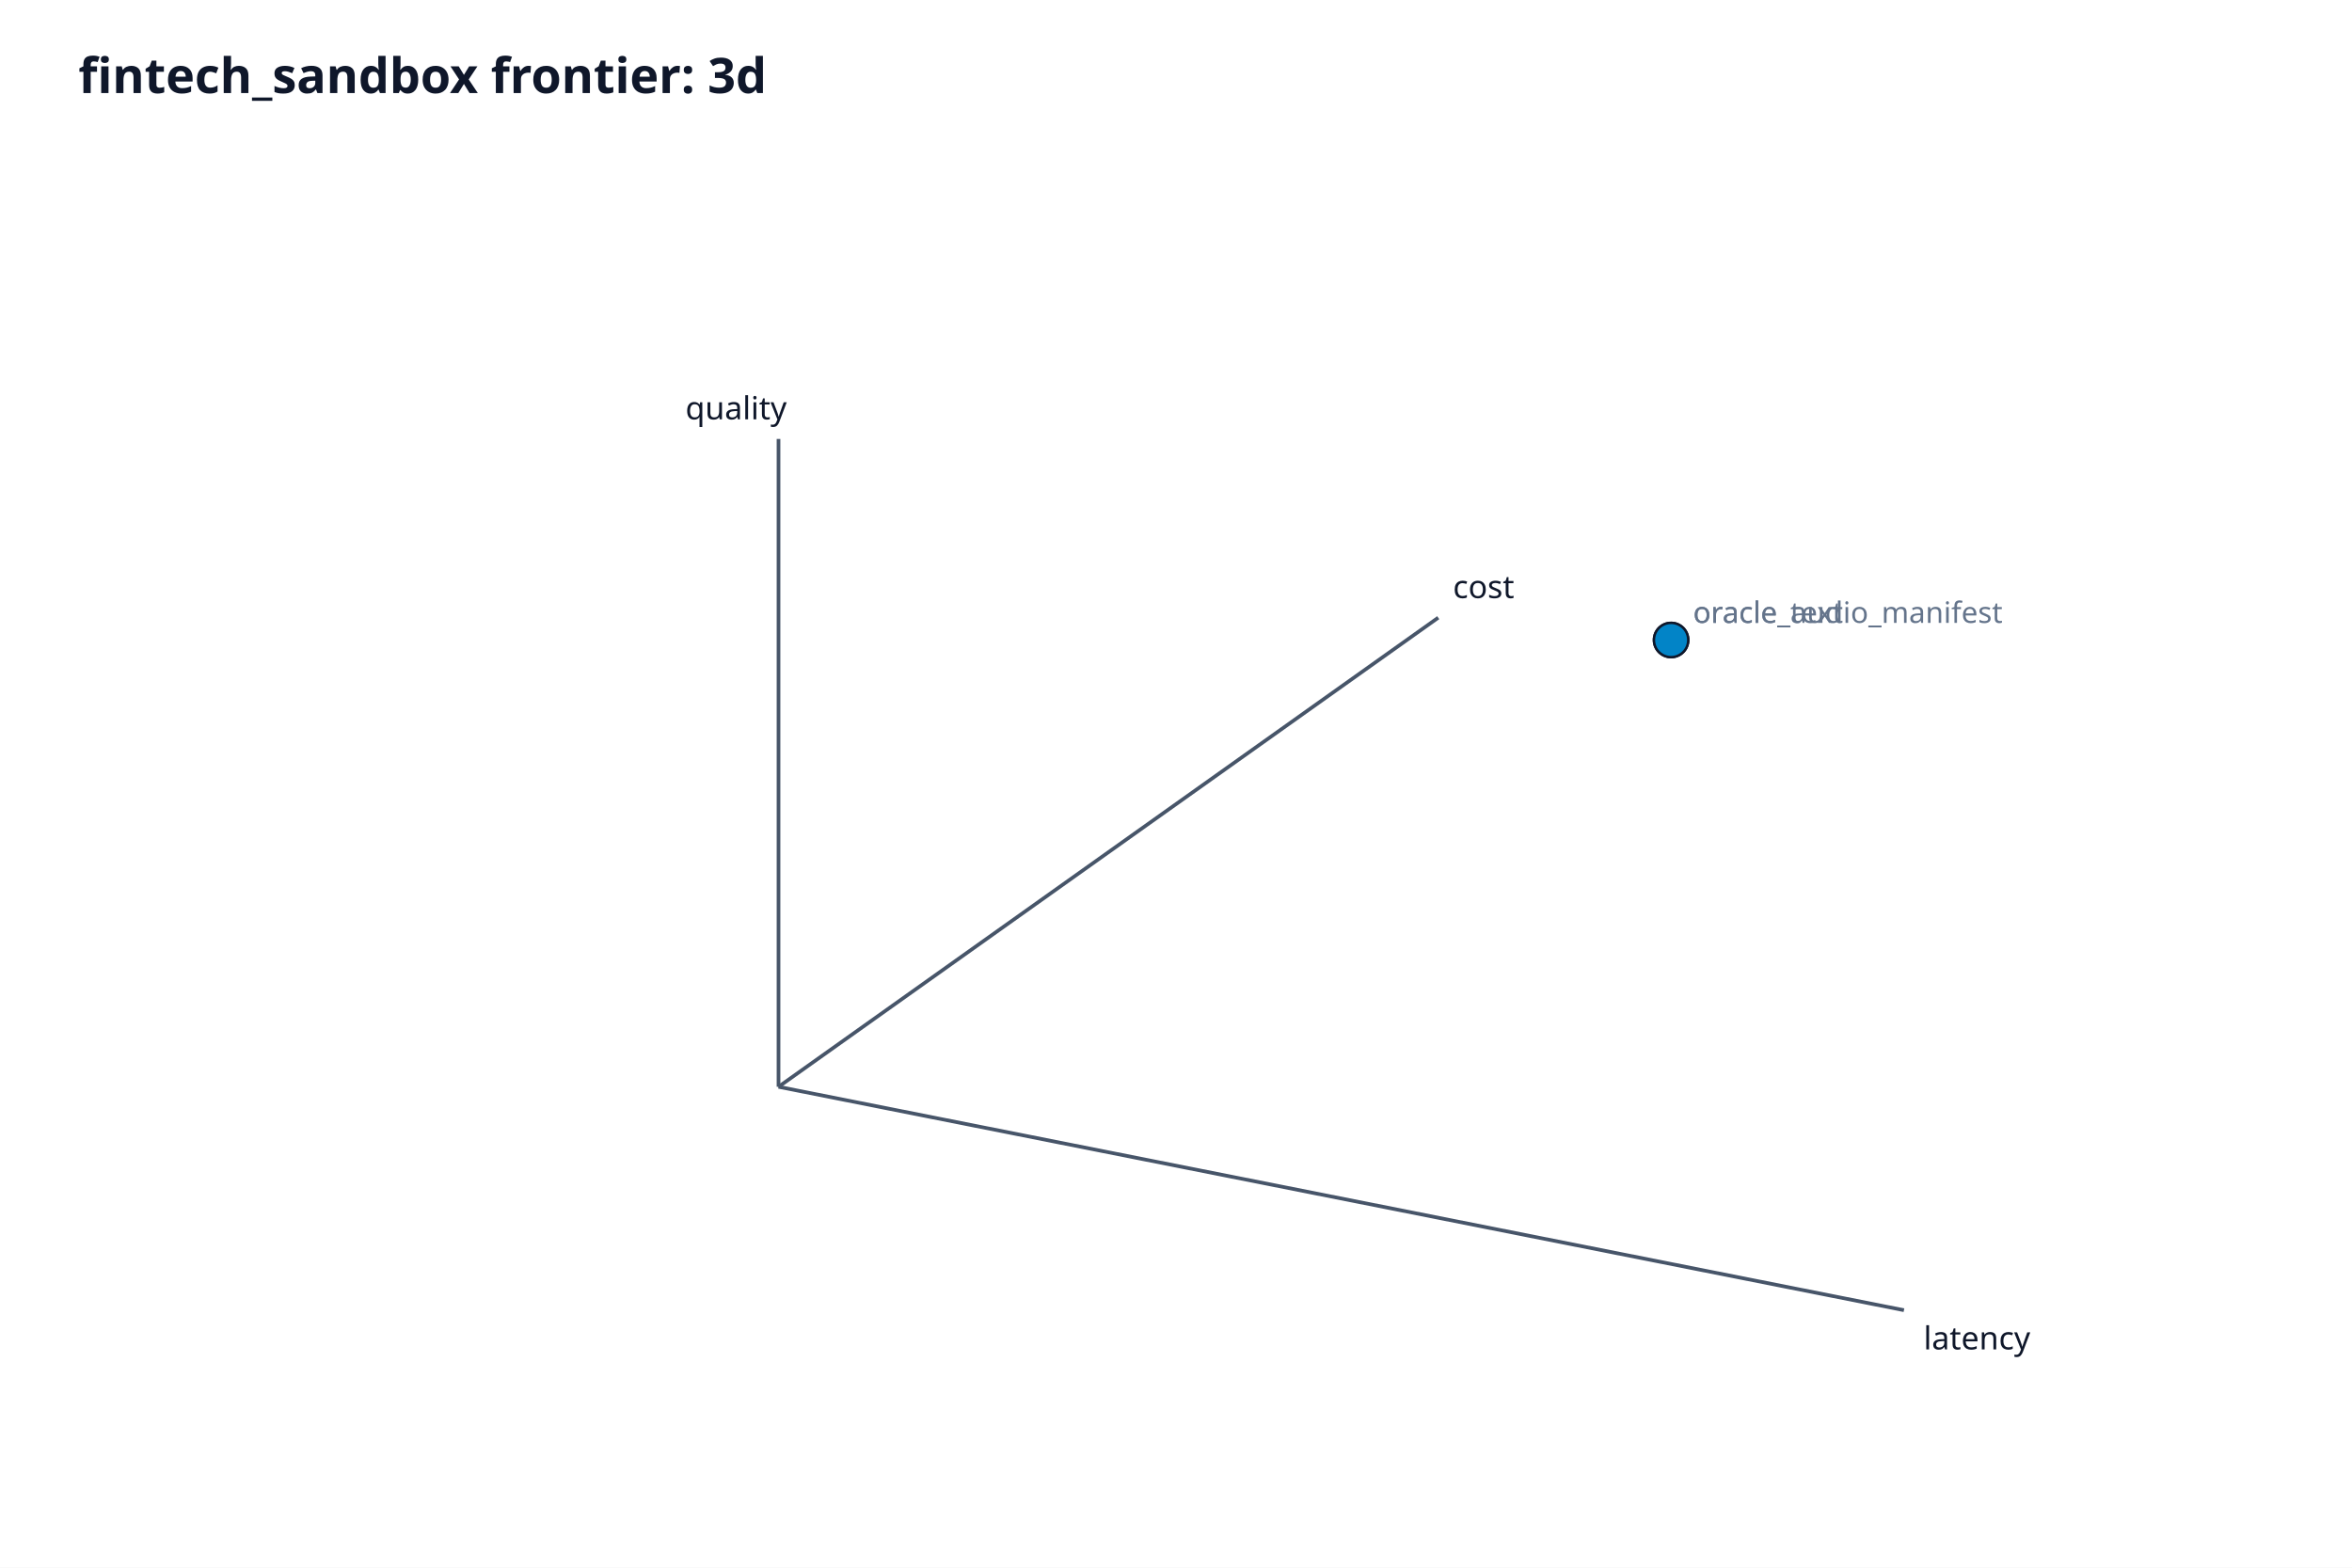
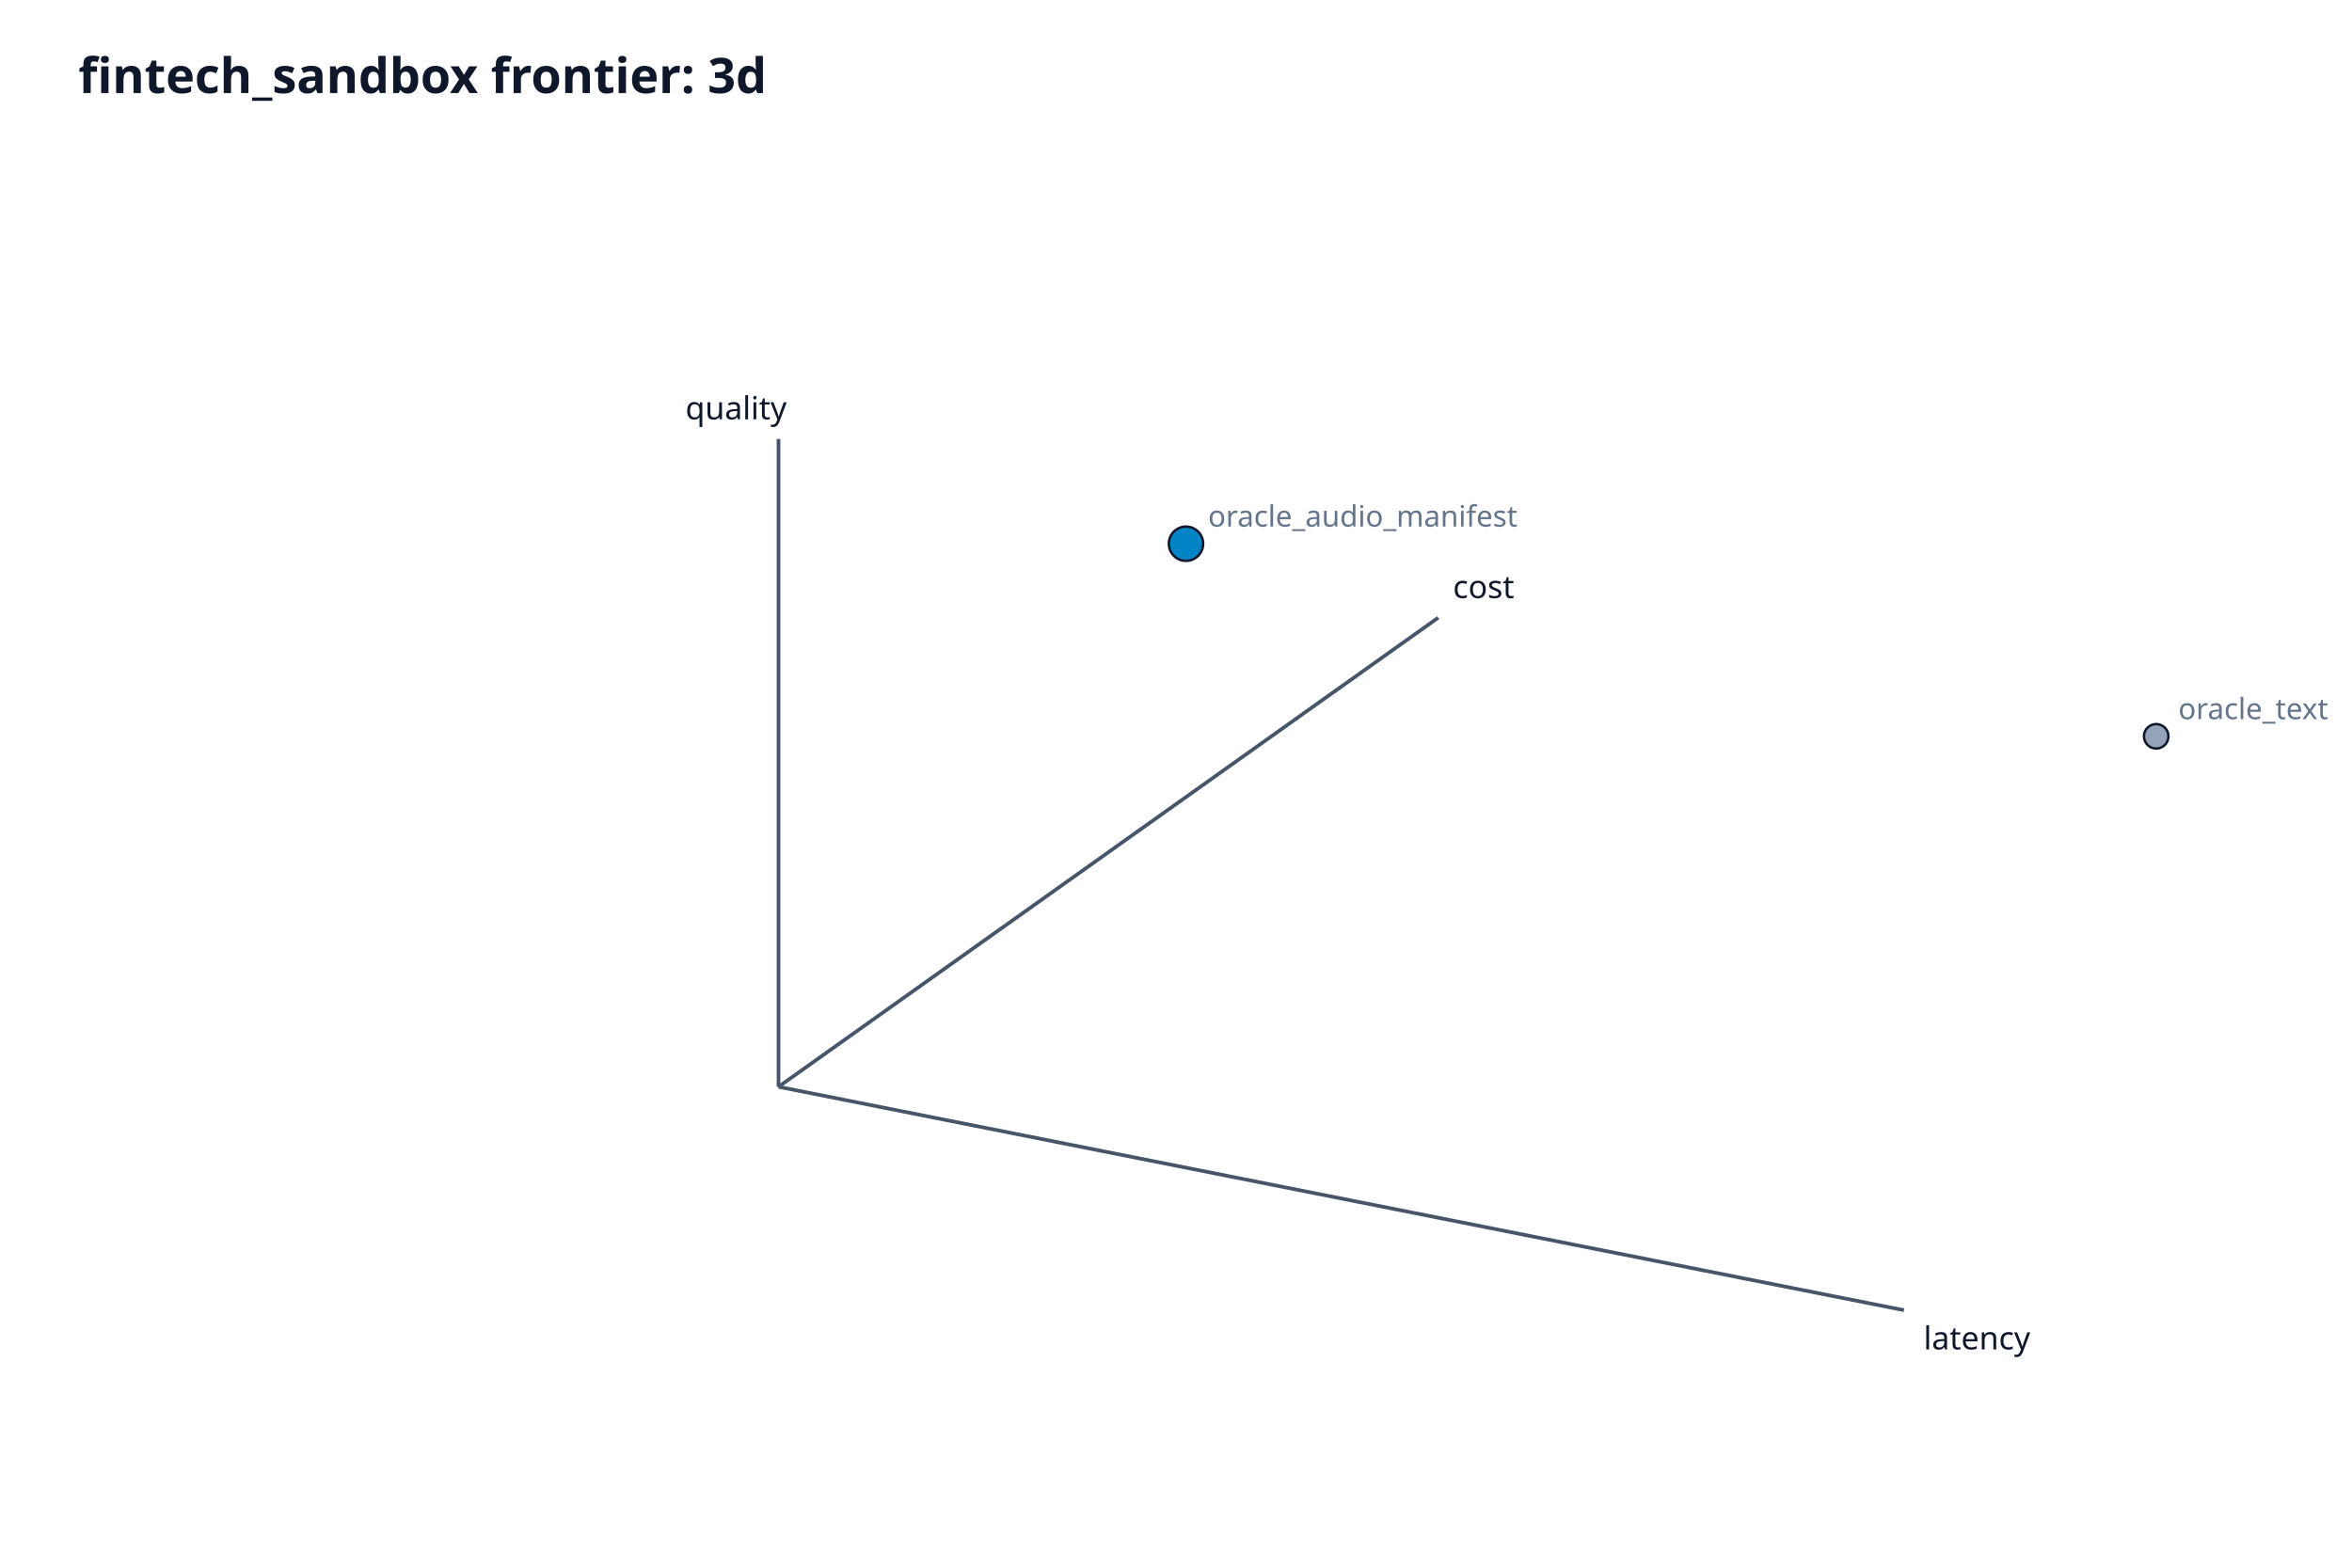
<svg xmlns="http://www.w3.org/2000/svg" width="960" height="640" viewBox="0 0 960 640" role="img" aria-label="fintech_sandbox frontier: 3d">
  <style>.label{font:13px sans-serif;fill:#0f172a}.title{font:700 20px sans-serif;fill:#0f172a}.muted{font:12px sans-serif;fill:#64748b}</style>
  <rect width="960" height="640" fill="#ffffff" />
  <text class="title" x="32" y="38">fintech_sandbox frontier: 3d</text>
  <line x1="317.76" y1="443.68" x2="777.12" y2="534.88" stroke="#475569" stroke-width="1.5" />
  <line x1="317.76" y1="443.68" x2="587.04" y2="252.16" stroke="#475569" stroke-width="1.5" />
  <line x1="317.76" y1="443.68" x2="317.76" y2="179.20" stroke="#475569" stroke-width="1.5" />
  <text class="label" x="785.12" y="550.88" font-size="13">latency</text>
  <text class="label" x="593.04" y="244.16" font-size="13">cost</text>
  <text class="label" x="279.76" y="171.20" font-size="13">quality</text>
-   <circle cx="682.08" cy="261.28" r="7" fill="#0284c7" stroke="#0f172a" stroke-width="1" />
-   <text class="muted" x="691.08" y="254.28">oracle_audio_manifest</text>
-   <circle cx="682.08" cy="261.28" r="7" fill="#0284c7" stroke="#0f172a" stroke-width="1" />
-   <text class="muted" x="691.08" y="254.28">oracle_text</text>
+   <circle cx="484.08" cy="221.97" r="7" fill="#0284c7" stroke="#0f172a" stroke-width="1" />
+   <text class="muted" x="493.08" y="214.97">oracle_audio_manifest</text>
+   <circle cx="880.08" cy="300.59" r="5" fill="#94a3b8" stroke="#0f172a" stroke-width="1" />
+   <text class="muted" x="889.08" y="293.59">oracle_text</text>
</svg>
